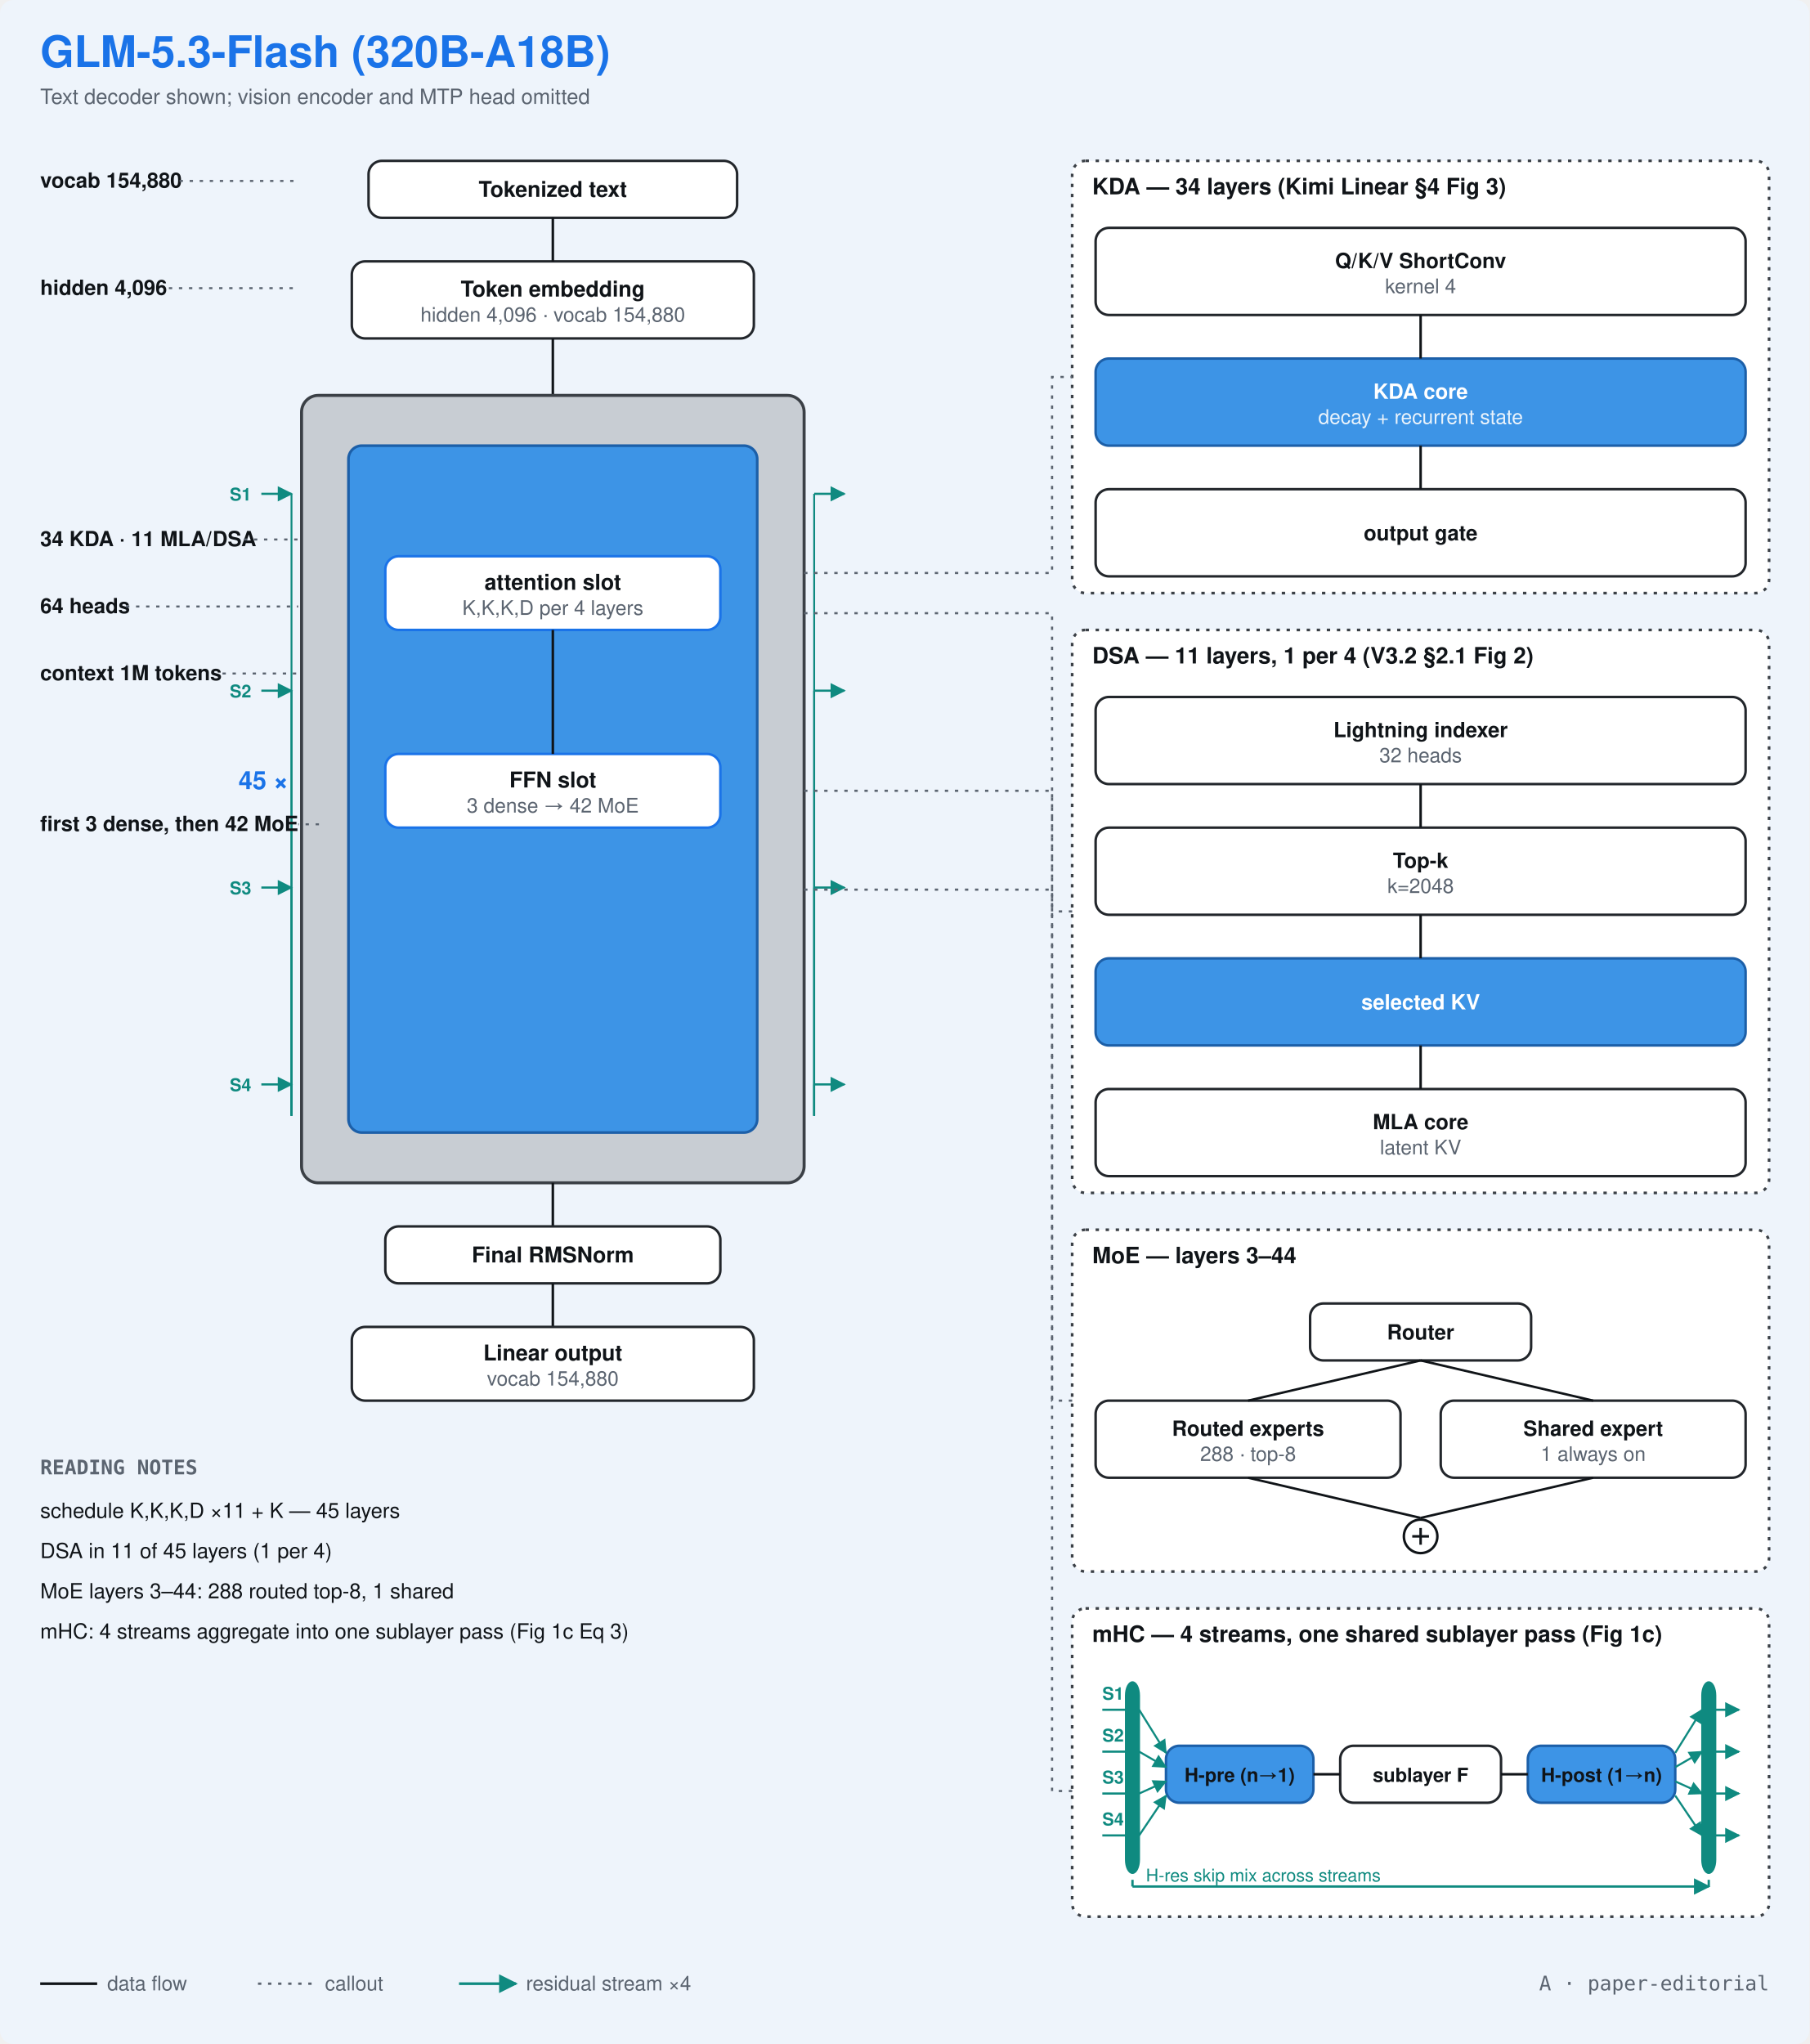
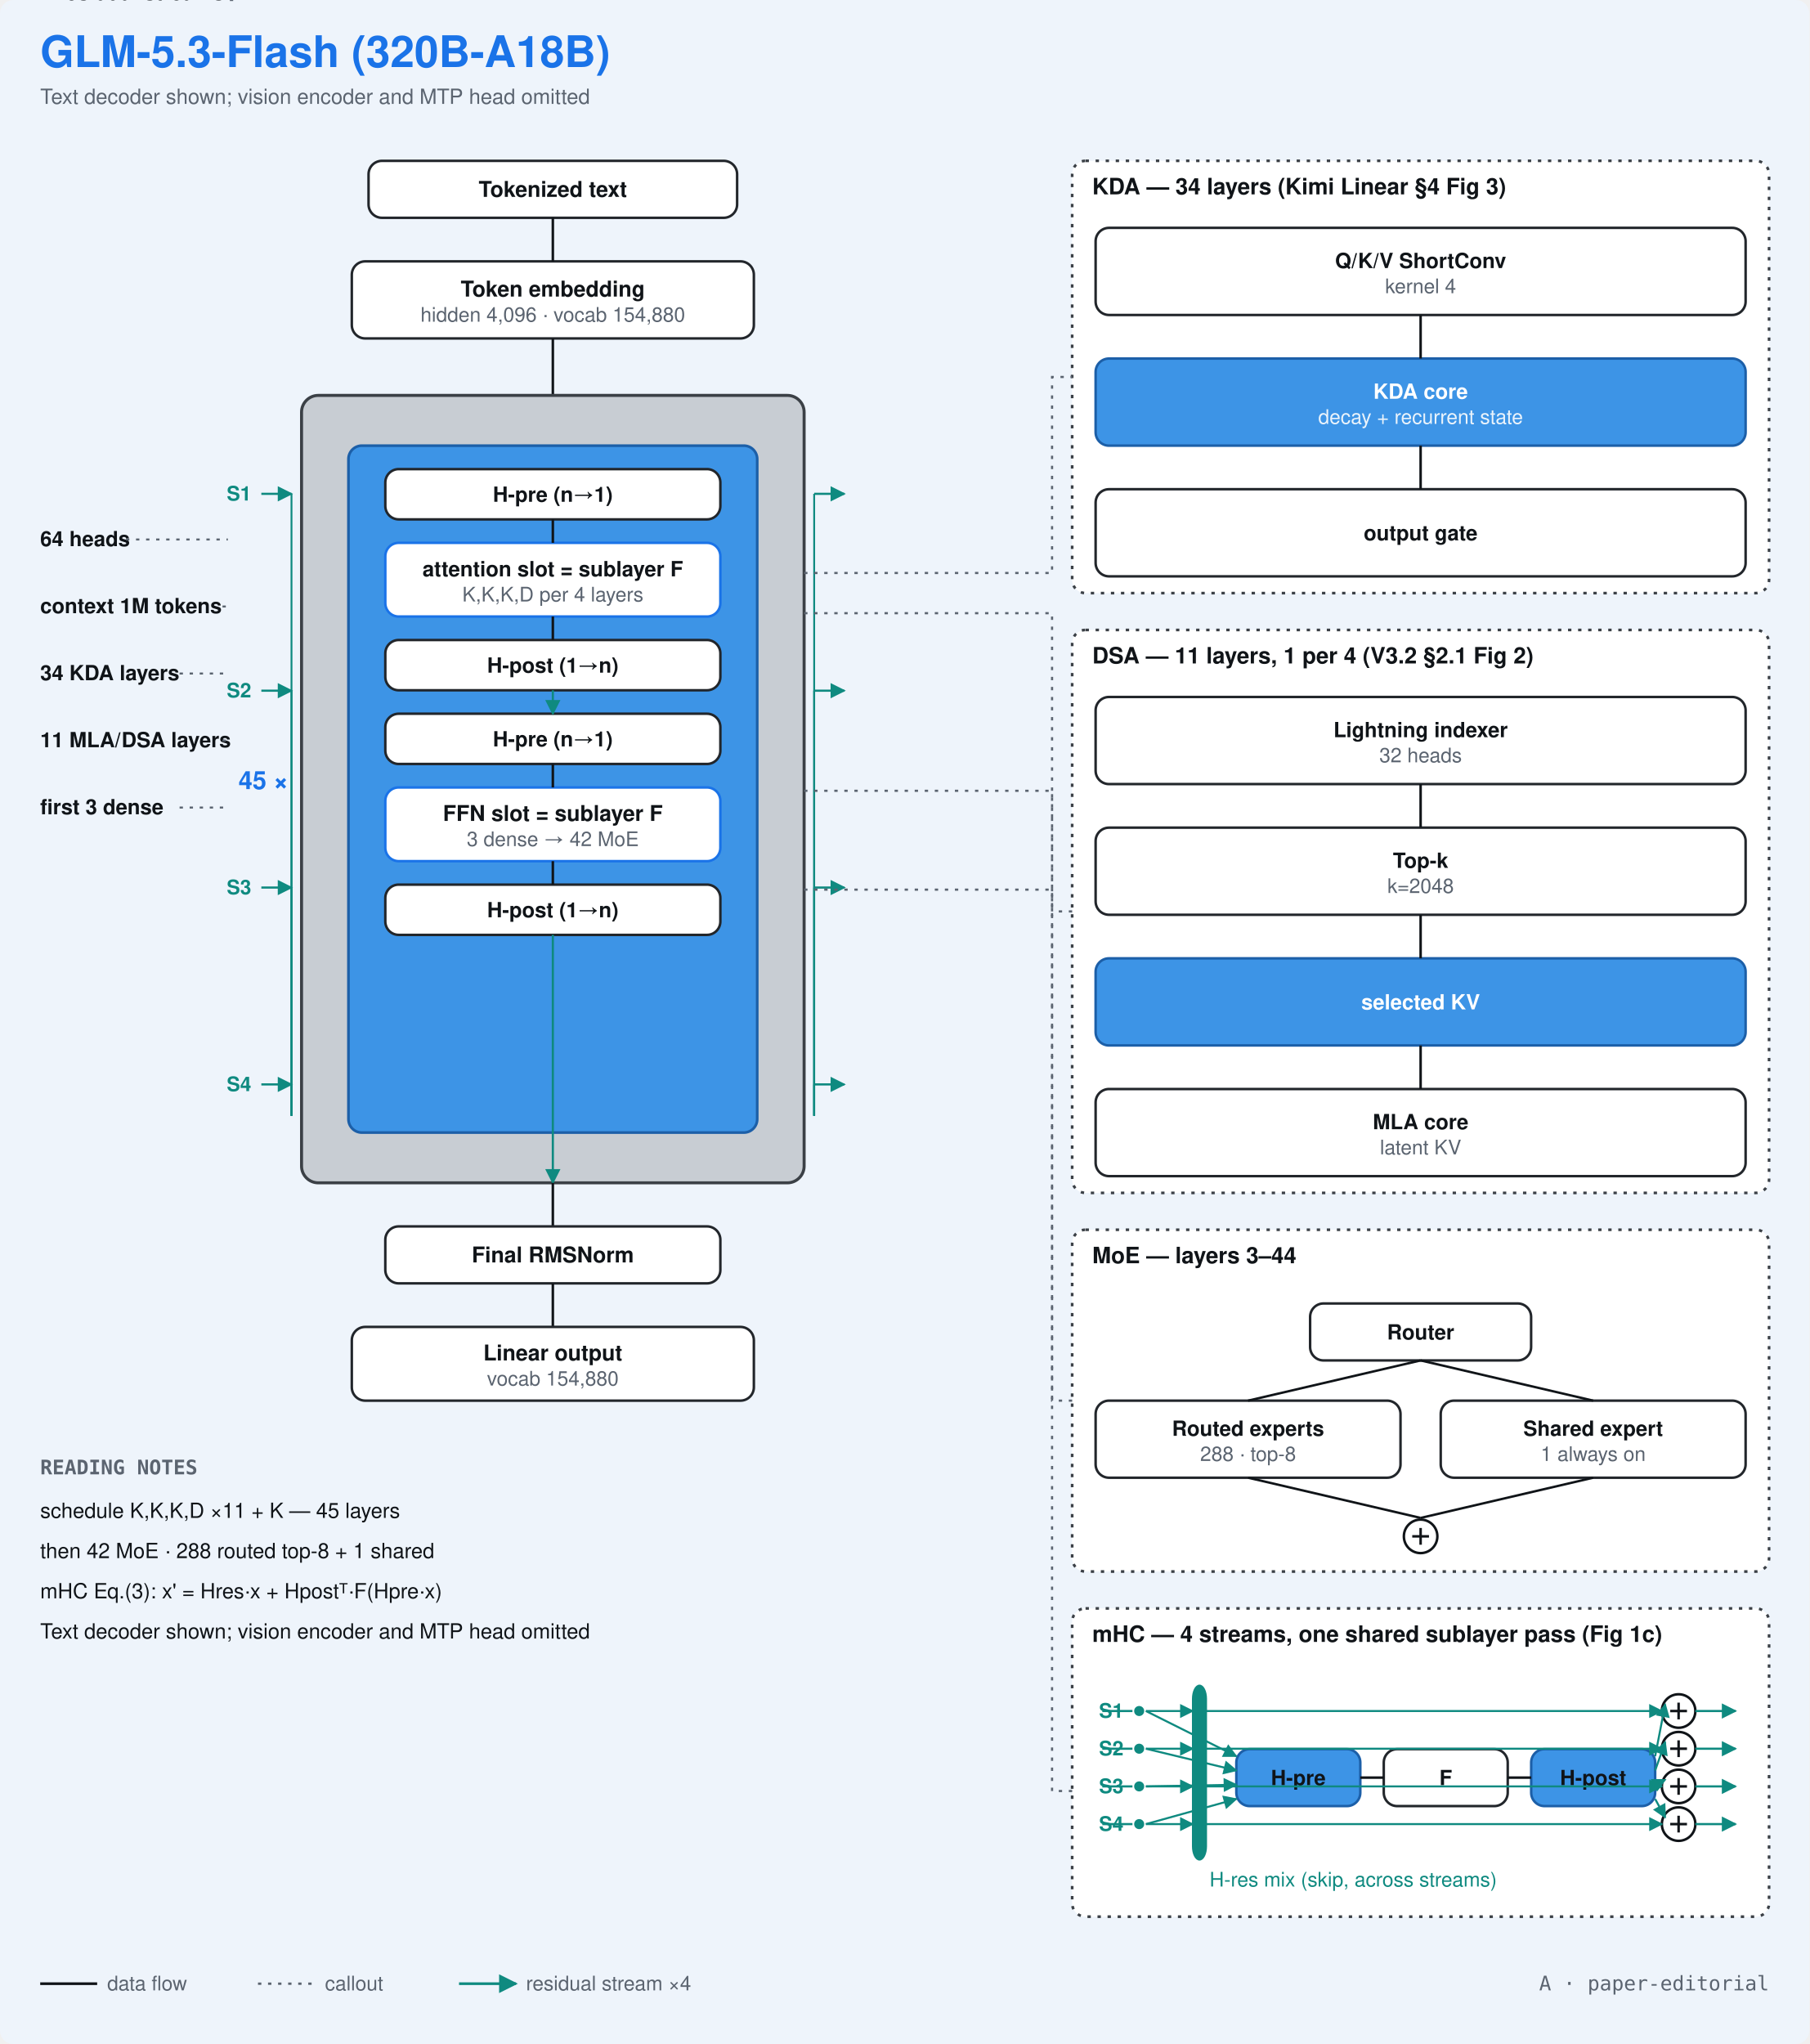
<svg xmlns="http://www.w3.org/2000/svg" viewBox="0 0 1080 1220" font-family="Helvetica, Arial, sans-serif">
  <defs>
    <marker id="ar" viewBox="0 0 10 10" refX="9" refY="5" markerWidth="7" markerHeight="7" orient="auto-start-reverse">
      <path d="M,0 L10,5 L0,10 z" fill="#101418" />
    </marker>
    <marker id="art" viewBox="0 0 10 10" refX="9" refY="5" markerWidth="7" markerHeight="7" orient="auto-start-reverse">
      <path d="M0,0 L10,5 L0,10 z" fill="#0f8a80" />
    </marker>
  </defs>
  <rect x="0" y="0" width="1080" height="1220" rx="8" fill="#eef4fb" stroke="none" stroke-width="0" />
  <text x="24" y="40" font-size="26" fill="#1a73e8" font-weight="700" text-anchor="start">GLM-5.3-Flash (320B-A18B)</text>
  <text x="24" y="62" font-size="12.5" fill="#5b6470" font-weight="400" text-anchor="start">Text decoder shown; vision encoder and MTP head omitted</text>
  <rect x="220" y="96" width="220" height="34" rx="8" fill="#ffffff" stroke="#22262b" stroke-width="1.5" />
  <text x="330" y="117.5" font-size="13" fill="#101418" font-weight="600" text-anchor="middle">Tokenized text</text>
  <rect x="210" y="156" width="240" height="46" rx="8" fill="#ffffff" stroke="#22262b" stroke-width="1.5" />
  <text x="330" y="177" font-size="13" fill="#101418" font-weight="600" text-anchor="middle">Token embedding</text>
  <text x="330" y="192" font-size="12" fill="#5b6470" font-weight="400" text-anchor="middle">hidden 4,096 · vocab 154,880</text>
  <line x1="330" y1="130" x2="330" y2="156" stroke="#101418" stroke-width="1.5" marker-end="url(#ar)" />
  <line x1="330" y1="202" x2="330" y2="236" stroke="#101418" stroke-width="1.5" marker-end="url(#ar)" />
  <rect x="180" y="236" width="300" height="470" rx="10" fill="#c8cdd3" stroke="#3b4046" stroke-width="1.8" />
  <rect x="208" y="266" width="244" height="410" rx="8" fill="#3d94e6" stroke="#1c5fa8" stroke-width="1.6" />
  <text x="172" y="471" font-size="15" fill="#1a73e8" font-weight="700" text-anchor="end">45 ×</text>
-   <rect x="230" y="332" width="200" height="44" rx="8" fill="#ffffff" stroke="#1a73e8" stroke-width="1.5" />
-   <text x="330" y="352" font-size="13" fill="#101418" font-weight="600" text-anchor="middle">attention slot</text>
-   <text x="330" y="367" font-size="12" fill="#5b6470" font-weight="400" text-anchor="middle">K,K,K,D per 4 layers</text>
-   <rect x="230" y="450" width="200" height="44" rx="8" fill="#ffffff" stroke="#1a73e8" stroke-width="1.5" />
-   <text x="330" y="470" font-size="13" fill="#101418" font-weight="600" text-anchor="middle">FFN slot</text>
-   <text x="330" y="485" font-size="12" fill="#5b6470" font-weight="400" text-anchor="middle">3 dense → 42 MoE</text>
-   <line x1="330" y1="376" x2="330" y2="450" stroke="#101418" stroke-width="1.5" marker-end="url(#ar)" />
+   <rect x="230" y="280" width="200" height="30" rx="8" fill="#ffffff" stroke="#22262b" stroke-width="1.5" />
+   <text x="330" y="299.5" font-size="12.5" fill="#101418" font-weight="600" text-anchor="middle">H-pre (n→1)</text>
+   <rect x="230" y="324" width="200" height="44" rx="8" fill="#ffffff" stroke="#1a73e8" stroke-width="1.5" />
+   <text x="330" y="344" font-size="12.566" fill="#101418" font-weight="600" text-anchor="middle">attention slot = sublayer F</text>
+   <text x="330" y="359" font-size="12" fill="#5b6470" font-weight="400" text-anchor="middle">K,K,K,D per 4 layers</text>
+   <rect x="230" y="382" width="200" height="30" rx="8" fill="#ffffff" stroke="#22262b" stroke-width="1.5" />
+   <text x="330" y="401.5" font-size="12.5" fill="#101418" font-weight="600" text-anchor="middle">H-post (1→n)</text>
+   <rect x="230" y="426" width="200" height="30" rx="8" fill="#ffffff" stroke="#22262b" stroke-width="1.5" />
+   <text x="330" y="445.5" font-size="12.5" fill="#101418" font-weight="600" text-anchor="middle">H-pre (n→1)</text>
+   <rect x="230" y="470" width="200" height="44" rx="8" fill="#ffffff" stroke="#1a73e8" stroke-width="1.5" />
+   <text x="330" y="490" font-size="13" fill="#101418" font-weight="600" text-anchor="middle">FFN slot = sublayer F</text>
+   <text x="330" y="505" font-size="12" fill="#5b6470" font-weight="400" text-anchor="middle">3 dense → 42 MoE</text>
+   <rect x="230" y="528" width="200" height="30" rx="8" fill="#ffffff" stroke="#22262b" stroke-width="1.5" />
+   <text x="330" y="547.5" font-size="12.5" fill="#101418" font-weight="600" text-anchor="middle">H-post (1→n)</text>
+   <line x1="330" y1="310" x2="330" y2="324" stroke="#101418" stroke-width="1.5" marker-end="url(#ar)" />
+   <line x1="330" y1="368" x2="330" y2="382" stroke="#101418" stroke-width="1.5" marker-end="url(#ar)" />
+   <line x1="330" y1="456" x2="330" y2="470" stroke="#101418" stroke-width="1.5" marker-end="url(#ar)" />
+   <line x1="330" y1="514" x2="330" y2="528" stroke="#101418" stroke-width="1.5" marker-end="url(#ar)" />
+   <line x1="330" y1="412" x2="330" y2="426" stroke="#0f8a80" stroke-width="1.3" marker-end="url(#art)" />
+   <line x1="330" y1="558" x2="330" y2="706" stroke="#0f8a80" stroke-width="1.3" marker-end="url(#art)" />
  <line x1="330" y1="706" x2="330" y2="732" stroke="#101418" stroke-width="1.5" marker-end="url(#ar)" />
  <rect x="230" y="732" width="200" height="34" rx="8" fill="#ffffff" stroke="#22262b" stroke-width="1.5" />
  <text x="330" y="753.5" font-size="13" fill="#101418" font-weight="600" text-anchor="middle">Final RMSNorm</text>
  <line x1="330" y1="766" x2="330" y2="792" stroke="#101418" stroke-width="1.5" marker-end="url(#ar)" />
  <rect x="210" y="792" width="240" height="44" rx="8" fill="#ffffff" stroke="#22262b" stroke-width="1.5" />
  <text x="330" y="812" font-size="13" fill="#101418" font-weight="600" text-anchor="middle">Linear output</text>
  <text x="330" y="827" font-size="12" fill="#5b6470" font-weight="400" text-anchor="middle">vocab 154,880</text>
  <line x1="156" y1="294.75" x2="174" y2="294.75" stroke="#0f8a80" stroke-width="1.3" marker-end="url(#art)" />
-   <text x="150" y="298.75" font-size="10.5" fill="#0f8a80" font-weight="600" text-anchor="end">S1</text>
+   <text x="150" y="298.75" font-size="12" fill="#0f8a80" font-weight="600" text-anchor="end">S1</text>
  <line x1="486" y1="294.75" x2="504" y2="294.75" stroke="#0f8a80" stroke-width="1.3" marker-end="url(#art)" />
  <line x1="174" y1="294.75" x2="174" y2="666" stroke="#0f8a80" stroke-width="1.1" />
  <line x1="486" y1="294.75" x2="486" y2="666" stroke="#0f8a80" stroke-width="1.1" />
  <line x1="156" y1="412.25" x2="174" y2="412.25" stroke="#0f8a80" stroke-width="1.3" marker-end="url(#art)" />
-   <text x="150" y="416.25" font-size="10.5" fill="#0f8a80" font-weight="600" text-anchor="end">S2</text>
+   <text x="150" y="416.25" font-size="12" fill="#0f8a80" font-weight="600" text-anchor="end">S2</text>
  <line x1="486" y1="412.25" x2="504" y2="412.25" stroke="#0f8a80" stroke-width="1.3" marker-end="url(#art)" />
  <line x1="174" y1="412.25" x2="174" y2="666" stroke="#0f8a80" stroke-width="1.1" />
  <line x1="486" y1="412.25" x2="486" y2="666" stroke="#0f8a80" stroke-width="1.1" />
  <line x1="156" y1="529.75" x2="174" y2="529.75" stroke="#0f8a80" stroke-width="1.3" marker-end="url(#art)" />
-   <text x="150" y="533.75" font-size="10.5" fill="#0f8a80" font-weight="600" text-anchor="end">S3</text>
+   <text x="150" y="533.75" font-size="12" fill="#0f8a80" font-weight="600" text-anchor="end">S3</text>
  <line x1="486" y1="529.75" x2="504" y2="529.75" stroke="#0f8a80" stroke-width="1.3" marker-end="url(#art)" />
  <line x1="174" y1="529.75" x2="174" y2="666" stroke="#0f8a80" stroke-width="1.1" />
  <line x1="486" y1="529.75" x2="486" y2="666" stroke="#0f8a80" stroke-width="1.1" />
  <line x1="156" y1="647.25" x2="174" y2="647.25" stroke="#0f8a80" stroke-width="1.3" marker-end="url(#art)" />
-   <text x="150" y="651.25" font-size="10.5" fill="#0f8a80" font-weight="600" text-anchor="end">S4</text>
+   <text x="150" y="651.25" font-size="12" fill="#0f8a80" font-weight="600" text-anchor="end">S4</text>
  <line x1="486" y1="647.25" x2="504" y2="647.25" stroke="#0f8a80" stroke-width="1.3" marker-end="url(#art)" />
  <line x1="174" y1="647.25" x2="174" y2="666" stroke="#0f8a80" stroke-width="1.1" />
  <line x1="486" y1="647.25" x2="486" y2="666" stroke="#0f8a80" stroke-width="1.1" />
  <rect x="640" y="96" width="416" height="258" rx="8" fill="#ffffff" stroke="#3b4046" stroke-width="1.6" stroke-dasharray="2 4" />
  <text x="652" y="116" font-size="13.5" fill="#101418" font-weight="700" text-anchor="start">KDA — 34 layers (Kimi Linear §4 Fig 3)</text>
  <rect x="654" y="136" width="388" height="52" rx="8" fill="#ffffff" stroke="#22262b" stroke-width="1.5" />
  <text x="848" y="160" font-size="12.5" fill="#101418" font-weight="600" text-anchor="middle">Q/K/V ShortConv</text>
  <text x="848" y="175" font-size="12" fill="#5b6470" font-weight="400" text-anchor="middle">kernel 4</text>
  <rect x="654" y="214" width="388" height="52" rx="8" fill="#3d94e6" stroke="#1c5fa8" stroke-width="1.5" />
  <text x="848" y="238" font-size="12.5" fill="#ffffff" font-weight="600" text-anchor="middle">KDA core</text>
  <text x="848" y="253" font-size="12" fill="#eaf3fb" font-weight="400" text-anchor="middle">decay + recurrent state</text>
  <rect x="654" y="292" width="388" height="52" rx="8" fill="#ffffff" stroke="#22262b" stroke-width="1.5" />
  <text x="848" y="322.5" font-size="12.5" fill="#101418" font-weight="600" text-anchor="middle">output gate</text>
  <line x1="848" y1="188" x2="848" y2="214" stroke="#101418" stroke-width="1.5" marker-end="url(#ar)" />
  <line x1="848" y1="266" x2="848" y2="292" stroke="#101418" stroke-width="1.5" marker-end="url(#ar)" />
  <polyline points="480,342 628,342 628,225 640,225" fill="none" stroke="#5b6470" stroke-width="1.3" stroke-dasharray="2 4" />
  <rect x="640" y="376" width="416" height="336" rx="8" fill="#ffffff" stroke="#3b4046" stroke-width="1.6" stroke-dasharray="2 4" />
  <text x="652" y="396" font-size="13.5" fill="#101418" font-weight="700" text-anchor="start">DSA — 11 layers, 1 per 4 (V3.2 §2.1 Fig 2)</text>
  <rect x="654" y="416" width="388" height="52" rx="8" fill="#ffffff" stroke="#22262b" stroke-width="1.5" />
  <text x="848" y="440" font-size="12.5" fill="#101418" font-weight="600" text-anchor="middle">Lightning indexer</text>
  <text x="848" y="455" font-size="12" fill="#5b6470" font-weight="400" text-anchor="middle">32 heads</text>
  <rect x="654" y="494" width="388" height="52" rx="8" fill="#ffffff" stroke="#22262b" stroke-width="1.5" />
  <text x="848" y="518" font-size="12.5" fill="#101418" font-weight="600" text-anchor="middle">Top-k</text>
  <text x="848" y="533" font-size="12" fill="#5b6470" font-weight="400" text-anchor="middle">k=2048</text>
  <rect x="654" y="572" width="388" height="52" rx="8" fill="#3d94e6" stroke="#1c5fa8" stroke-width="1.5" />
  <text x="848" y="602.5" font-size="12.5" fill="#ffffff" font-weight="600" text-anchor="middle">selected KV</text>
  <rect x="654" y="650" width="388" height="52" rx="8" fill="#ffffff" stroke="#22262b" stroke-width="1.5" />
  <text x="848" y="674" font-size="12.5" fill="#101418" font-weight="600" text-anchor="middle">MLA core</text>
  <text x="848" y="689" font-size="12" fill="#5b6470" font-weight="400" text-anchor="middle">latent KV</text>
  <line x1="848" y1="468" x2="848" y2="494" stroke="#101418" stroke-width="1.5" marker-end="url(#ar)" />
  <line x1="848" y1="546" x2="848" y2="572" stroke="#101418" stroke-width="1.5" marker-end="url(#ar)" />
  <line x1="848" y1="624" x2="848" y2="650" stroke="#101418" stroke-width="1.5" marker-end="url(#ar)" />
  <polyline points="480,366 628,366 628,544 640,544" fill="none" stroke="#5b6470" stroke-width="1.3" stroke-dasharray="2 4" />
  <rect x="640" y="734" width="416" height="204" rx="8" fill="#ffffff" stroke="#3b4046" stroke-width="1.6" stroke-dasharray="2 4" />
  <text x="652" y="754" font-size="13.5" fill="#101418" font-weight="700" text-anchor="start">MoE — layers 3–44</text>
  <rect x="782.04" y="778" width="131.92" height="34" rx="8" fill="#ffffff" stroke="#22262b" stroke-width="1.5" />
  <text x="848" y="799.5" font-size="12.5" fill="#101418" font-weight="600" text-anchor="middle">Router</text>
  <rect x="654" y="836" width="182" height="46" rx="8" fill="#ffffff" stroke="#22262b" stroke-width="1.5" />
  <text x="745" y="857" font-size="12.5" fill="#101418" font-weight="600" text-anchor="middle">Routed experts</text>
  <text x="745" y="872" font-size="12" fill="#5b6470" font-weight="400" text-anchor="middle">288 · top-8</text>
  <rect x="860" y="836" width="182" height="46" rx="8" fill="#ffffff" stroke="#22262b" stroke-width="1.5" />
  <text x="951" y="857" font-size="12.5" fill="#101418" font-weight="600" text-anchor="middle">Shared expert</text>
  <text x="951" y="872" font-size="12" fill="#5b6470" font-weight="400" text-anchor="middle">1 always on</text>
  <circle cx="848" cy="917" r="10" fill="#ffffff" stroke="#101418" stroke-width="1.5" />
  <line x1="843" y1="917" x2="853" y2="917" stroke="#101418" stroke-width="1.5" />
  <line x1="848" y1="912" x2="848" y2="922" stroke="#101418" stroke-width="1.5" />
  <line x1="848" y1="812" x2="745" y2="836" stroke="#101418" stroke-width="1.4" marker-end="url(#ar)" />
  <line x1="848" y1="812" x2="951" y2="836" stroke="#101418" stroke-width="1.4" marker-end="url(#ar)" />
  <line x1="745" y1="882" x2="848" y2="906" stroke="#101418" stroke-width="1.4" marker-end="url(#ar)" />
  <line x1="951" y1="882" x2="848" y2="906" stroke="#101418" stroke-width="1.4" marker-end="url(#ar)" />
  <polyline points="480,472 628,472 628,836 640,836" fill="none" stroke="#5b6470" stroke-width="1.3" stroke-dasharray="2 4" />
  <rect x="640" y="960" width="416" height="184" rx="8" fill="#ffffff" stroke="#3b4046" stroke-width="1.6" stroke-dasharray="2 4" />
  <text x="652" y="980" font-size="13.5" fill="#101418" font-weight="700" text-anchor="start">mHC — 4 streams, one shared sublayer pass (Fig 1c)</text>
-   <rect x="672" y="1004" width="8" height="114" rx="8" fill="#0f8a80" stroke="#0f8a80" stroke-width="1" />
-   <rect x="1016" y="1004" width="8" height="114" rx="8" fill="#0f8a80" stroke="#0f8a80" stroke-width="1" />
-   <line x1="676" y1="1122" x2="676" y2="1126" stroke="#0f8a80" stroke-width="1.4" />
-   <line x1="676" y1="1126" x2="1020" y2="1126" stroke="#0f8a80" stroke-width="1.4" marker-end="url(#art)" />
-   <line x1="1020" y1="1126" x2="1020" y2="1122" stroke="#0f8a80" stroke-width="1.4" />
-   <text x="684" y="1123" font-size="10.5" fill="#0f8a80" font-weight="400" text-anchor="start">H-res skip mix across streams</text>
-   <rect x="696" y="1042" width="88" height="34" rx="8" fill="#3d94e6" stroke="#1c5fa8" stroke-width="1.5" />
-   <text x="740" y="1063.5" font-size="11.5" fill="#101418" font-weight="600" text-anchor="middle">H-pre (n→1)</text>
-   <rect x="800" y="1042" width="96" height="34" rx="8" fill="#ffffff" stroke="#22262b" stroke-width="1.5" />
-   <text x="848" y="1063.5" font-size="11.5" fill="#101418" font-weight="600" text-anchor="middle">sublayer F</text>
-   <rect x="912" y="1042" width="88" height="34" rx="8" fill="#3d94e6" stroke="#1c5fa8" stroke-width="1.5" />
-   <text x="956" y="1063.5" font-size="11.5" fill="#101418" font-weight="600" text-anchor="middle">H-post (1→n)</text>
-   <line x1="784" y1="1059" x2="800" y2="1059" stroke="#101418" stroke-width="1.5" marker-end="url(#ar)" />
-   <line x1="896" y1="1059" x2="912" y2="1059" stroke="#101418" stroke-width="1.5" marker-end="url(#ar)" />
-   <text x="658" y="1014.5" font-size="10.5" fill="#0f8a80" font-weight="600" text-anchor="start">S1</text>
-   <line x1="658" y1="1020.5" x2="672" y2="1020.5" stroke="#0f8a80" stroke-width="1.3" />
-   <line x1="680" y1="1020.5" x2="696" y2="1046.25" stroke="#0f8a80" stroke-width="1.2" marker-end="url(#art)" />
-   <line x1="1000" y1="1046.25" x2="1016" y2="1020.5" stroke="#0f8a80" stroke-width="1.2" marker-end="url(#art)" />
-   <line x1="1024" y1="1020.5" x2="1038" y2="1020.5" stroke="#0f8a80" stroke-width="1.3" marker-end="url(#art)" />
-   <text x="658" y="1039.5" font-size="10.5" fill="#0f8a80" font-weight="600" text-anchor="start">S2</text>
-   <line x1="658" y1="1045.5" x2="672" y2="1045.5" stroke="#0f8a80" stroke-width="1.3" />
-   <line x1="680" y1="1045.5" x2="696" y2="1054.75" stroke="#0f8a80" stroke-width="1.2" marker-end="url(#art)" />
-   <line x1="1000" y1="1054.75" x2="1016" y2="1045.5" stroke="#0f8a80" stroke-width="1.2" marker-end="url(#art)" />
-   <line x1="1024" y1="1045.5" x2="1038" y2="1045.5" stroke="#0f8a80" stroke-width="1.3" marker-end="url(#art)" />
-   <text x="658" y="1064.5" font-size="10.5" fill="#0f8a80" font-weight="600" text-anchor="start">S3</text>
-   <line x1="658" y1="1070.5" x2="672" y2="1070.5" stroke="#0f8a80" stroke-width="1.3" />
-   <line x1="680" y1="1070.5" x2="696" y2="1063.25" stroke="#0f8a80" stroke-width="1.2" marker-end="url(#art)" />
-   <line x1="1000" y1="1063.25" x2="1016" y2="1070.5" stroke="#0f8a80" stroke-width="1.2" marker-end="url(#art)" />
-   <line x1="1024" y1="1070.5" x2="1038" y2="1070.5" stroke="#0f8a80" stroke-width="1.3" marker-end="url(#art)" />
-   <text x="658" y="1089.5" font-size="10.5" fill="#0f8a80" font-weight="600" text-anchor="start">S4</text>
-   <line x1="658" y1="1095.5" x2="672" y2="1095.5" stroke="#0f8a80" stroke-width="1.3" />
-   <line x1="680" y1="1095.5" x2="696" y2="1071.75" stroke="#0f8a80" stroke-width="1.2" marker-end="url(#art)" />
-   <line x1="1000" y1="1071.75" x2="1016" y2="1095.5" stroke="#0f8a80" stroke-width="1.2" marker-end="url(#art)" />
-   <line x1="1024" y1="1095.5" x2="1038" y2="1095.5" stroke="#0f8a80" stroke-width="1.3" marker-end="url(#art)" />
+   <rect x="712" y="1006" width="8" height="104" rx="8" fill="#0f8a80" stroke="#0f8a80" stroke-width="1" />
+   <text x="722" y="1126" font-size="12" fill="#0f8a80" font-weight="400" text-anchor="start">H-res mix (skip, across streams)</text>
+   <rect x="738" y="1044" width="74" height="34" rx="8" fill="#3d94e6" stroke="#1c5fa8" stroke-width="1.5" />
+   <text x="775" y="1065.5" font-size="12.5" fill="#101418" font-weight="600" text-anchor="middle">H-pre</text>
+   <rect x="826" y="1044" width="74" height="34" rx="8" fill="#ffffff" stroke="#22262b" stroke-width="1.5" />
+   <text x="863" y="1065.5" font-size="12.5" fill="#101418" font-weight="600" text-anchor="middle">F</text>
+   <rect x="914" y="1044" width="74" height="34" rx="8" fill="#3d94e6" stroke="#1c5fa8" stroke-width="1.5" />
+   <text x="951" y="1065.5" font-size="12.5" fill="#101418" font-weight="600" text-anchor="middle">H-post</text>
+   <line x1="812" y1="1061" x2="826" y2="1061" stroke="#101418" stroke-width="1.5" marker-end="url(#ar)" />
+   <line x1="900" y1="1061" x2="914" y2="1061" stroke="#101418" stroke-width="1.5" marker-end="url(#ar)" />
+   <text x="656" y="1025.25" font-size="12" fill="#0f8a80" font-weight="600" text-anchor="start">S1</text>
+   <line x1="658" y1="1021.25" x2="676" y2="1021.25" stroke="#0f8a80" stroke-width="1.3" />
+   <circle cx="680" cy="1021.25" r="3" fill="#0f8a80" />
+   <line x1="684" y1="1021.25" x2="738" y2="1048.25" stroke="#0f8a80" stroke-width="1.2" marker-end="url(#art)" />
+   <line x1="684" y1="1021.25" x2="712" y2="1021.25" stroke="#0f8a80" stroke-width="1.2" marker-end="url(#art)" />
+   <circle cx="1002" cy="1021.25" r="10" fill="#ffffff" stroke="#101418" stroke-width="1.5" />
+   <line x1="997" y1="1021.25" x2="1007" y2="1021.25" stroke="#101418" stroke-width="1.5" />
+   <line x1="1002" y1="1016.25" x2="1002" y2="1026.25" stroke="#101418" stroke-width="1.5" />
+   <line x1="720" y1="1021.25" x2="992" y2="1021.25" stroke="#0f8a80" stroke-width="1.2" marker-end="url(#art)" />
+   <line x1="988" y1="1048.25" x2="994" y2="1017.25" stroke="#0f8a80" stroke-width="1.2" marker-end="url(#art)" />
+   <line x1="1012" y1="1021.25" x2="1036" y2="1021.25" stroke="#0f8a80" stroke-width="1.3" marker-end="url(#art)" />
+   <text x="656" y="1047.75" font-size="12" fill="#0f8a80" font-weight="600" text-anchor="start">S2</text>
+   <line x1="658" y1="1043.75" x2="676" y2="1043.75" stroke="#0f8a80" stroke-width="1.3" />
+   <circle cx="680" cy="1043.75" r="3" fill="#0f8a80" />
+   <line x1="684" y1="1043.75" x2="738" y2="1056.75" stroke="#0f8a80" stroke-width="1.2" marker-end="url(#art)" />
+   <line x1="684" y1="1043.75" x2="712" y2="1043.75" stroke="#0f8a80" stroke-width="1.2" marker-end="url(#art)" />
+   <circle cx="1002" cy="1043.75" r="10" fill="#ffffff" stroke="#101418" stroke-width="1.5" />
+   <line x1="997" y1="1043.75" x2="1007" y2="1043.75" stroke="#101418" stroke-width="1.5" />
+   <line x1="1002" y1="1038.75" x2="1002" y2="1048.75" stroke="#101418" stroke-width="1.5" />
+   <line x1="720" y1="1043.75" x2="992" y2="1043.75" stroke="#0f8a80" stroke-width="1.2" marker-end="url(#art)" />
+   <line x1="988" y1="1056.75" x2="994" y2="1039.75" stroke="#0f8a80" stroke-width="1.2" marker-end="url(#art)" />
+   <line x1="1012" y1="1043.75" x2="1036" y2="1043.75" stroke="#0f8a80" stroke-width="1.3" marker-end="url(#art)" />
+   <text x="656" y="1070.25" font-size="12" fill="#0f8a80" font-weight="600" text-anchor="start">S3</text>
+   <line x1="658" y1="1066.25" x2="676" y2="1066.25" stroke="#0f8a80" stroke-width="1.3" />
+   <circle cx="680" cy="1066.25" r="3" fill="#0f8a80" />
+   <line x1="684" y1="1066.25" x2="738" y2="1065.25" stroke="#0f8a80" stroke-width="1.2" marker-end="url(#art)" />
+   <line x1="684" y1="1066.25" x2="712" y2="1066.25" stroke="#0f8a80" stroke-width="1.2" marker-end="url(#art)" />
+   <circle cx="1002" cy="1066.25" r="10" fill="#ffffff" stroke="#101418" stroke-width="1.5" />
+   <line x1="997" y1="1066.25" x2="1007" y2="1066.25" stroke="#101418" stroke-width="1.5" />
+   <line x1="1002" y1="1061.25" x2="1002" y2="1071.25" stroke="#101418" stroke-width="1.5" />
+   <line x1="720" y1="1066.25" x2="992" y2="1066.25" stroke="#0f8a80" stroke-width="1.2" marker-end="url(#art)" />
+   <line x1="988" y1="1065.25" x2="994" y2="1062.25" stroke="#0f8a80" stroke-width="1.2" marker-end="url(#art)" />
+   <line x1="1012" y1="1066.25" x2="1036" y2="1066.25" stroke="#0f8a80" stroke-width="1.3" marker-end="url(#art)" />
+   <text x="656" y="1092.75" font-size="12" fill="#0f8a80" font-weight="600" text-anchor="start">S4</text>
+   <line x1="658" y1="1088.75" x2="676" y2="1088.75" stroke="#0f8a80" stroke-width="1.3" />
+   <circle cx="680" cy="1088.75" r="3" fill="#0f8a80" />
+   <line x1="684" y1="1088.75" x2="738" y2="1073.75" stroke="#0f8a80" stroke-width="1.2" marker-end="url(#art)" />
+   <line x1="684" y1="1088.75" x2="712" y2="1088.75" stroke="#0f8a80" stroke-width="1.2" marker-end="url(#art)" />
+   <circle cx="1002" cy="1088.75" r="10" fill="#ffffff" stroke="#101418" stroke-width="1.5" />
+   <line x1="997" y1="1088.75" x2="1007" y2="1088.75" stroke="#101418" stroke-width="1.5" />
+   <line x1="1002" y1="1083.75" x2="1002" y2="1093.75" stroke="#101418" stroke-width="1.5" />
+   <line x1="720" y1="1088.75" x2="992" y2="1088.75" stroke="#0f8a80" stroke-width="1.2" marker-end="url(#art)" />
+   <line x1="988" y1="1073.75" x2="994" y2="1084.75" stroke="#0f8a80" stroke-width="1.2" marker-end="url(#art)" />
+   <line x1="1012" y1="1088.75" x2="1036" y2="1088.75" stroke="#0f8a80" stroke-width="1.3" marker-end="url(#art)" />
  <polyline points="480,531 628,531 628,1069 640,1069" fill="none" stroke="#5b6470" stroke-width="1.3" stroke-dasharray="2 4" />
-   <text x="24" y="112" font-size="12.5" fill="#101418" font-weight="600" text-anchor="start">vocab 154,880</text>
-   <line x1="107.2" y1="108" x2="178" y2="108" stroke="#5b6470" stroke-width="1.2" stroke-dasharray="2 4" />
-   <text x="24" y="176" font-size="12.5" fill="#101418" font-weight="600" text-anchor="start">hidden 4,096</text>
-   <line x1="100.8" y1="172" x2="178" y2="172" stroke="#5b6470" stroke-width="1.2" stroke-dasharray="2 4" />
-   <text x="24" y="326" font-size="12.5" fill="#101418" font-weight="600" text-anchor="start">34 KDA · 11 MLA/DSA</text>
-   <line x1="145.6" y1="322" x2="178" y2="322" stroke="#5b6470" stroke-width="1.2" stroke-dasharray="2 4" />
-   <text x="24" y="366" font-size="12.5" fill="#101418" font-weight="600" text-anchor="start">64 heads</text>
-   <line x1="75.2" y1="362" x2="178" y2="362" stroke="#5b6470" stroke-width="1.2" stroke-dasharray="2 4" />
-   <text x="24" y="406" font-size="12.5" fill="#101418" font-weight="600" text-anchor="start">context 1M tokens</text>
-   <line x1="132.8" y1="402" x2="178" y2="402" stroke="#5b6470" stroke-width="1.2" stroke-dasharray="2 4" />
-   <text x="24" y="496" font-size="12.5" fill="#101418" font-weight="600" text-anchor="start">first 3 dense, then 42 MoE</text>
-   <line x1="190.4" y1="492" x2="178" y2="492" stroke="#5b6470" stroke-width="1.2" stroke-dasharray="2 4" />
+   <text x="24" y="326" font-size="12.5" fill="#101418" font-weight="600" text-anchor="start">64 heads</text>
+   <line x1="75.2" y1="322" x2="136" y2="322" stroke="#5b6470" stroke-width="1.2" stroke-dasharray="2 4" />
+   <text x="24" y="366" font-size="12.5" fill="#101418" font-weight="600" text-anchor="start">context 1M tokens</text>
+   <line x1="132.8" y1="362" x2="136" y2="362" stroke="#5b6470" stroke-width="1.2" stroke-dasharray="2 4" />
+   <text x="24" y="406" font-size="12.5" fill="#101418" font-weight="600" text-anchor="start">34 KDA layers</text>
+   <line x1="107.2" y1="402" x2="136" y2="402" stroke="#5b6470" stroke-width="1.2" stroke-dasharray="2 4" />
+   <text x="24" y="446" font-size="12.5" fill="#101418" font-weight="600" text-anchor="start">11 MLA/DSA layers</text>
+   <line x1="132.8" y1="442" x2="136" y2="442" stroke="#5b6470" stroke-width="1.2" stroke-dasharray="2 4" />
+   <text x="24" y="486" font-size="12.5" fill="#101418" font-weight="600" text-anchor="start">first 3 dense</text>
+   <line x1="107.2" y1="482" x2="136" y2="482" stroke="#5b6470" stroke-width="1.2" stroke-dasharray="2 4" />
+   <text x="24" y="undefined" font-size="12.5" fill="#101418" font-weight="600" text-anchor="start">4 residual streams</text>
+   <line x1="139.2" y1="NaN" x2="136" y2="NaN" stroke="#5b6470" stroke-width="1.2" stroke-dasharray="2 4" />
  <text x="24" y="880" font-size="12" fill="#5b6470" font-weight="700" text-anchor="start" font-family="ui-monospace, monospace">READING NOTES</text>
  <text x="24" y="906" font-size="12.5" fill="#101418" font-weight="400" text-anchor="start">schedule K,K,K,D ×11 + K — 45 layers</text>
-   <text x="24" y="930" font-size="12.5" fill="#101418" font-weight="400" text-anchor="start">DSA in 11 of 45 layers (1 per 4)</text>
-   <text x="24" y="954" font-size="12.5" fill="#101418" font-weight="400" text-anchor="start">MoE layers 3–44: 288 routed top-8, 1 shared</text>
-   <text x="24" y="978" font-size="12.5" fill="#101418" font-weight="400" text-anchor="start">mHC: 4 streams aggregate into one sublayer pass (Fig 1c Eq 3)</text>
+   <text x="24" y="930" font-size="12.5" fill="#101418" font-weight="400" text-anchor="start">then 42 MoE · 288 routed top-8 + 1 shared</text>
+   <text x="24" y="954" font-size="12.5" fill="#101418" font-weight="400" text-anchor="start">mHC Eq.(3): x' = Hres·x + Hpostᵀ·F(Hpre·x)</text>
+   <text x="24" y="978" font-size="12.5" fill="#101418" font-weight="400" text-anchor="start">Text decoder shown; vision encoder and MTP head omitted</text>
  <line x1="24" y1="1184" x2="58" y2="1184" stroke="#101418" stroke-width="1.6" marker-end="url(#ar)" />
  <text x="64" y="1188" font-size="12" fill="#5b6470" font-weight="400" text-anchor="start">data flow</text>
  <line x1="154" y1="1184" x2="188" y2="1184" stroke="#5b6470" stroke-width="1.4" stroke-dasharray="2 4" />
  <text x="194" y="1188" font-size="12" fill="#5b6470" font-weight="400" text-anchor="start">callout</text>
  <line x1="274" y1="1184" x2="308" y2="1184" stroke="#0f8a80" stroke-width="1.6" marker-end="url(#art)" />
  <text x="314" y="1188" font-size="12" fill="#5b6470" font-weight="400" text-anchor="start">residual stream ×4</text>
  <text x="1056" y="1188" font-size="12" fill="#5b6470" font-weight="400" text-anchor="end" font-family="ui-monospace, monospace">A · paper-editorial</text>
</svg>
